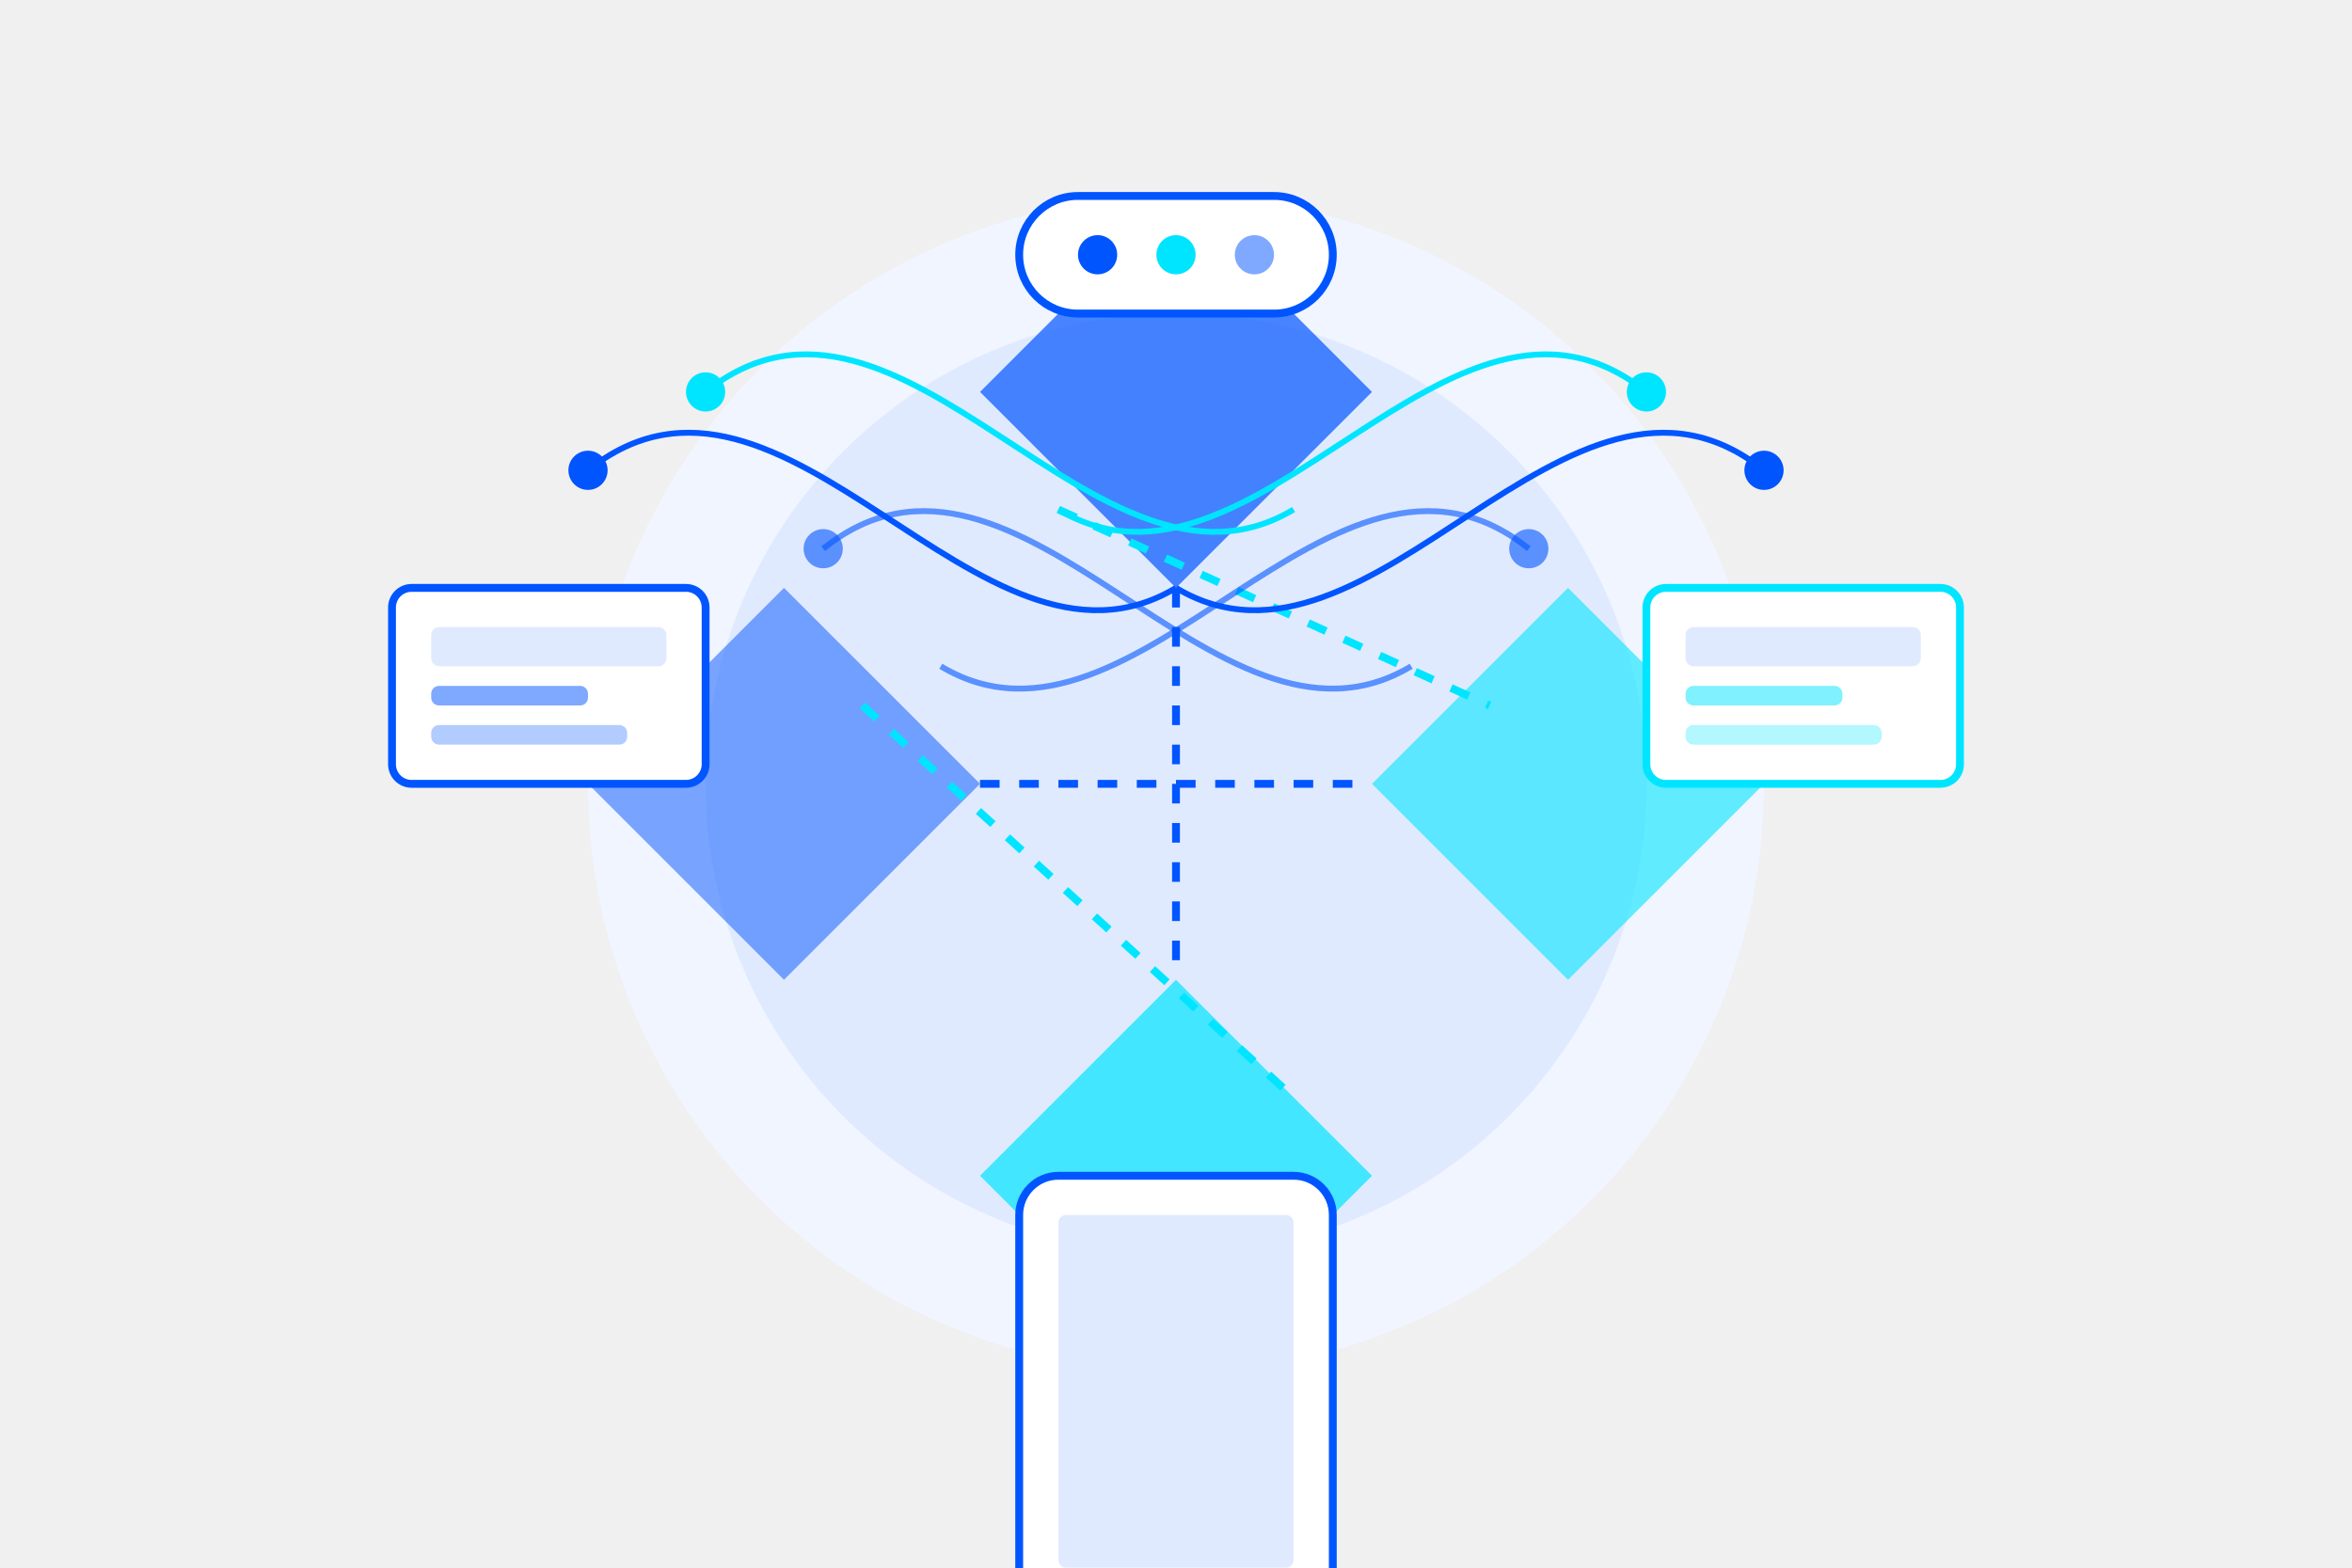
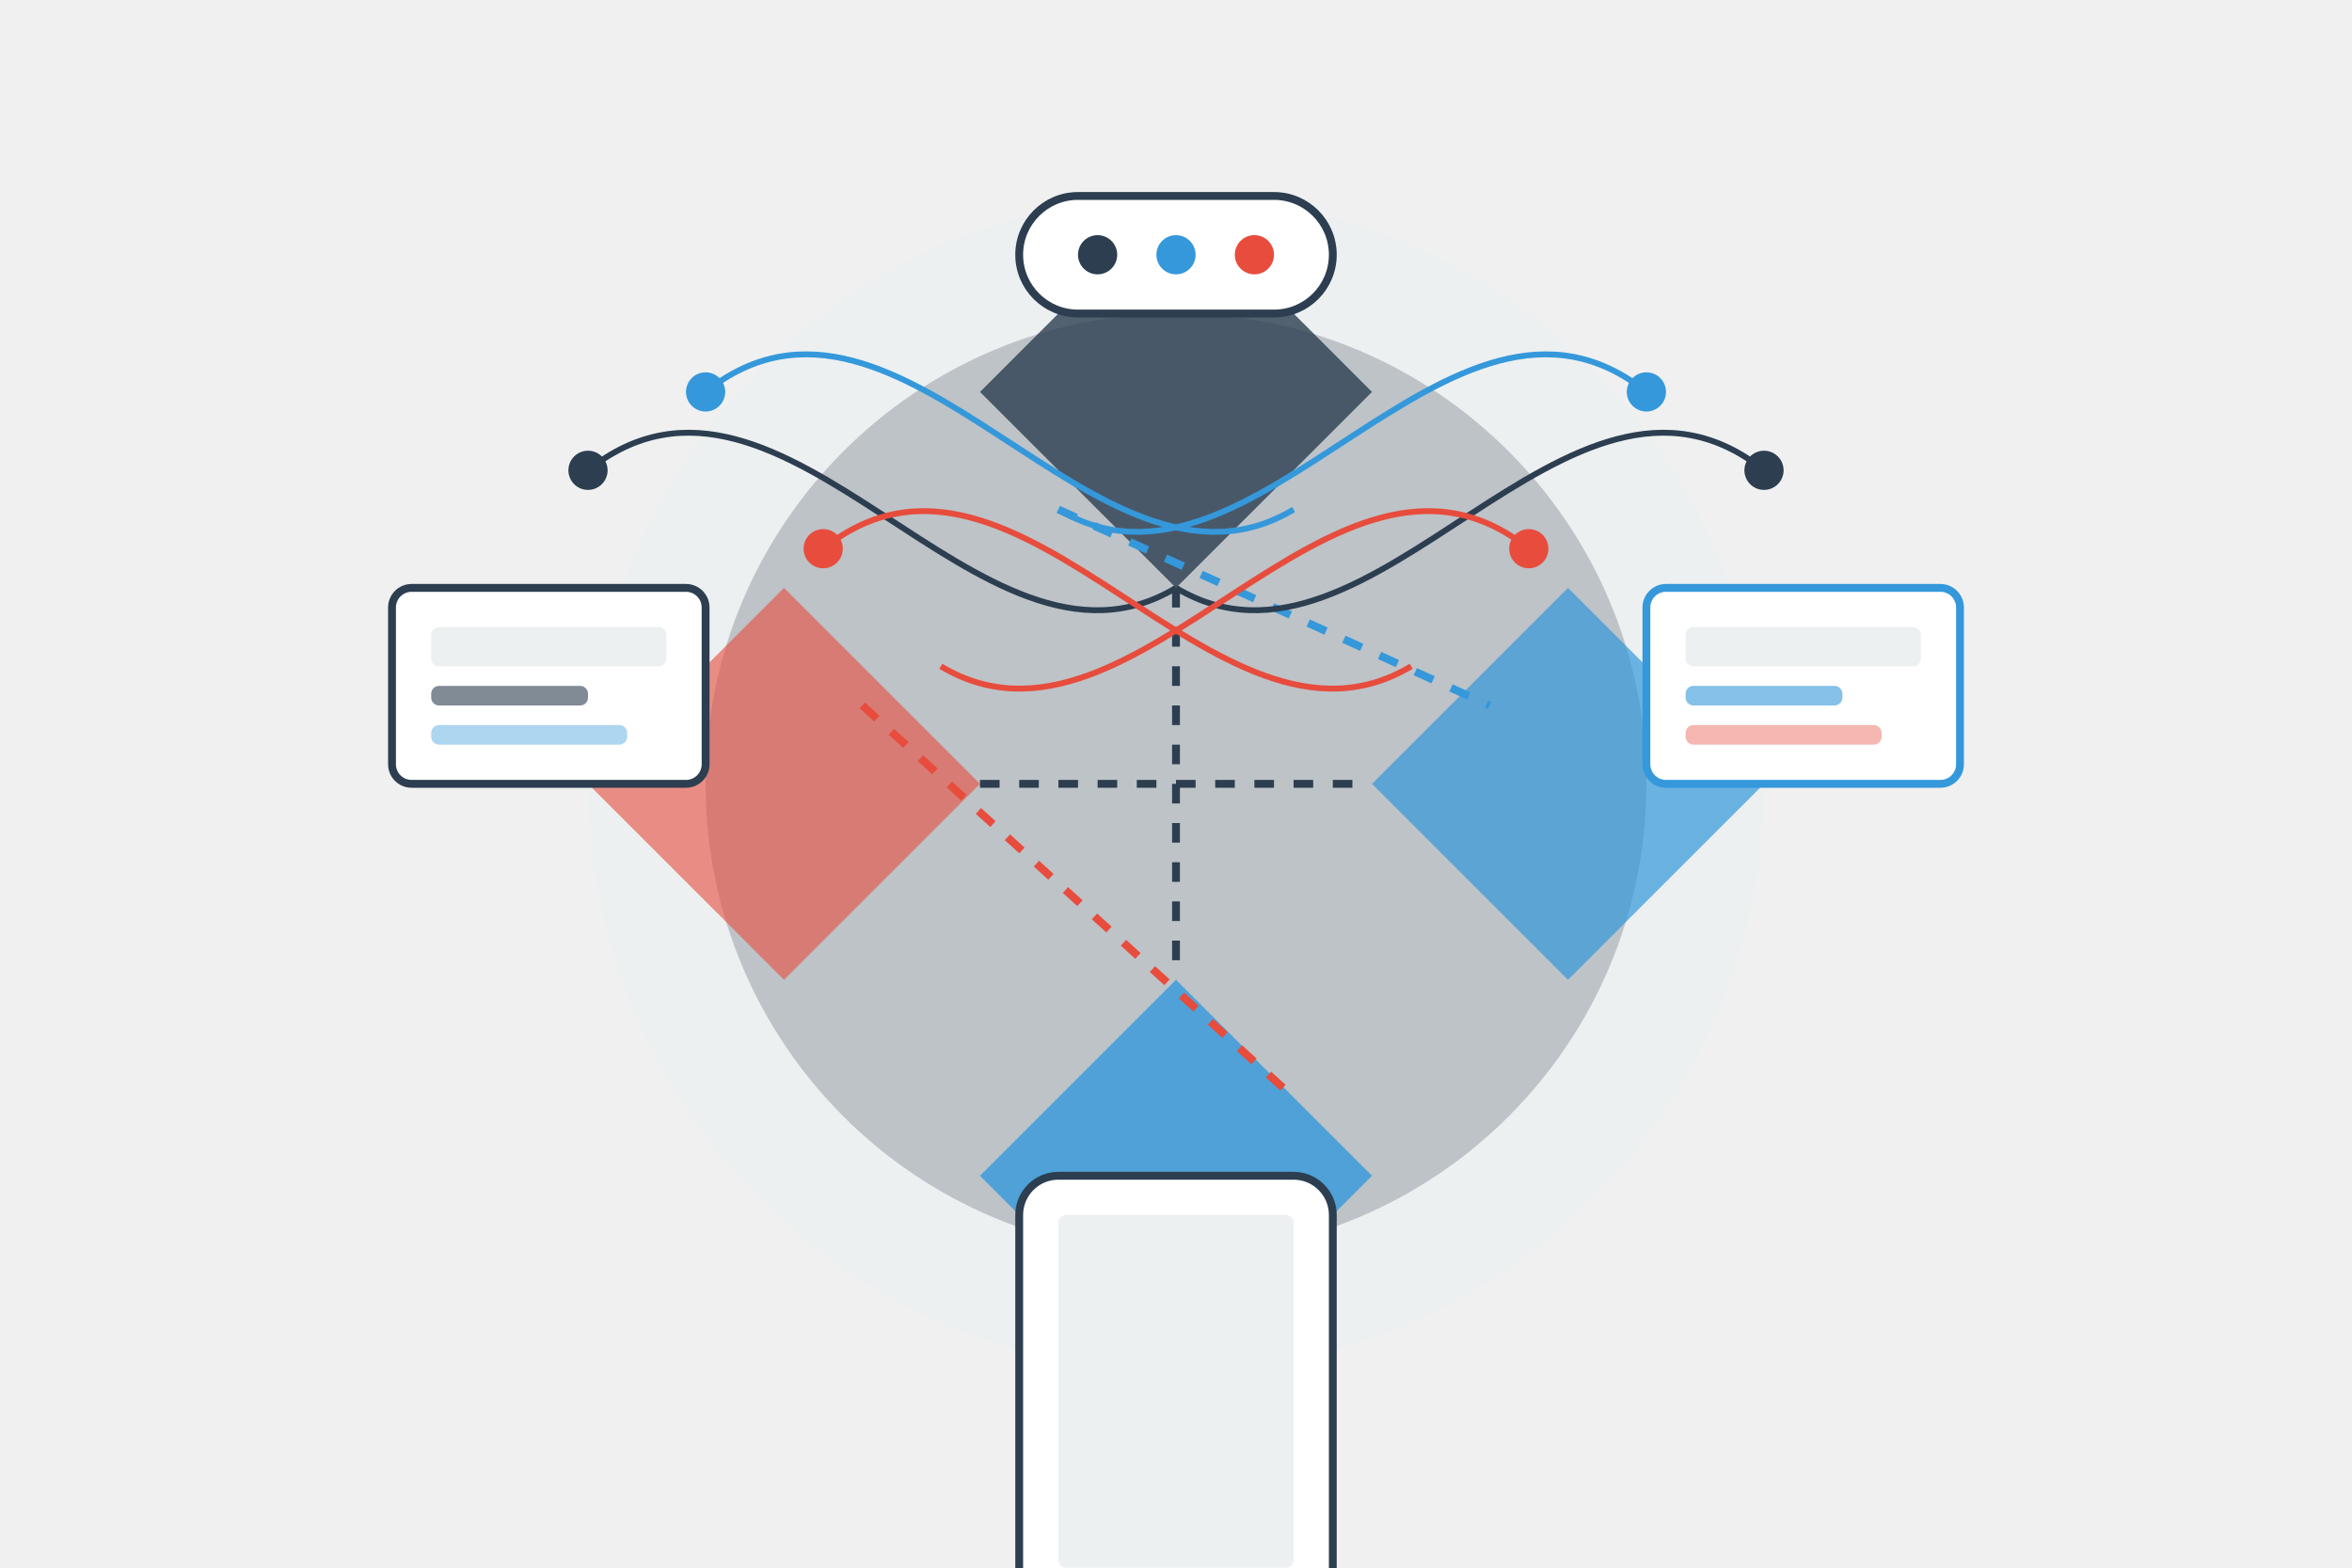
<svg xmlns="http://www.w3.org/2000/svg" width="600" height="400" viewBox="0 0 600 400" fill="none">
-   <circle cx="300" cy="200" r="150" fill="#F0F5FF" />
-   <circle cx="300" cy="200" r="120" fill="#E0EAFF" />
-   <path d="M250 100L300 50L350 100L300 150L250 100Z" fill="#0055FF" fill-opacity="0.7" />
-   <path d="M350 200L400 150L450 200L400 250L350 200Z" fill="#00E5FF" fill-opacity="0.6" />
-   <path d="M150 200L200 150L250 200L200 250L150 200Z" fill="#0055FF" fill-opacity="0.5" />
-   <path d="M250 300L300 250L350 300L300 350L250 300Z" fill="#00E5FF" fill-opacity="0.7" />
-   <line x1="300" y1="150" x2="300" y2="250" stroke="#0055FF" stroke-width="2" stroke-dasharray="5 5" />
-   <line x1="250" y1="200" x2="350" y2="200" stroke="#0055FF" stroke-width="2" stroke-dasharray="5 5" />
-   <line x1="270" y1="130" x2="380" y2="180" stroke="#00E5FF" stroke-width="2" stroke-dasharray="5 5" />
-   <line x1="220" y1="180" x2="330" y2="280" stroke="#00E5FF" stroke-width="2" stroke-dasharray="5 5" />
-   <rect x="100" y="150" width="80" height="50" rx="5" fill="#FFFFFF" stroke="#0055FF" stroke-width="2" />
-   <rect x="110" y="160" width="60" height="10" rx="2" fill="#E0EAFF" />
-   <rect x="110" y="175" width="40" height="5" rx="2" fill="#0055FF" fill-opacity="0.5" />
-   <rect x="110" y="185" width="50" height="5" rx="2" fill="#0055FF" fill-opacity="0.3" />
-   <rect x="420" y="150" width="80" height="50" rx="5" fill="#FFFFFF" stroke="#00E5FF" stroke-width="2" />
-   <rect x="430" y="160" width="60" height="10" rx="2" fill="#E0EAFF" />
-   <rect x="430" y="175" width="40" height="5" rx="2" fill="#00E5FF" fill-opacity="0.5" />
-   <rect x="430" y="185" width="50" height="5" rx="2" fill="#00E5FF" fill-opacity="0.3" />
-   <rect x="260" y="50" width="80" height="30" rx="15" fill="#FFFFFF" stroke="#0055FF" stroke-width="2" />
-   <circle cx="280" cy="65" r="5" fill="#0055FF" />
-   <circle cx="300" cy="65" r="5" fill="#00E5FF" />
-   <circle cx="320" cy="65" r="5" fill="#0055FF" fill-opacity="0.5" />
-   <rect x="260" y="300" width="80" height="120" rx="10" fill="#FFFFFF" stroke="#0055FF" stroke-width="2" />
-   <rect x="270" y="310" width="60" height="90" rx="2" fill="#E0EAFF" />
-   <circle cx="300" cy="410" r="5" fill="#0055FF" />
-   <circle cx="150" cy="120" r="5" fill="#0055FF" />
-   <circle cx="180" cy="100" r="5" fill="#00E5FF" />
-   <circle cx="210" cy="140" r="5" fill="#0055FF" fill-opacity="0.6" />
-   <circle cx="450" cy="120" r="5" fill="#0055FF" />
-   <circle cx="420" cy="100" r="5" fill="#00E5FF" />
-   <circle cx="390" cy="140" r="5" fill="#0055FF" fill-opacity="0.6" />
-   <path d="M150 120C200 80 250 180 300 150" stroke="#0055FF" stroke-width="1.5" fill="none" />
-   <path d="M180 100C230 60 280 160 330 130" stroke="#00E5FF" stroke-width="1.5" fill="none" />
-   <path d="M210 140C260 100 310 200 360 170" stroke="#0055FF" stroke-opacity="0.6" stroke-width="1.5" fill="none" />
-   <path d="M450 120C400 80 350 180 300 150" stroke="#0055FF" stroke-width="1.5" fill="none" />
-   <path d="M420 100C370 60 320 160 270 130" stroke="#00E5FF" stroke-width="1.5" fill="none" />
-   <path d="M390 140C340 100 290 200 240 170" stroke="#0055FF" stroke-opacity="0.6" stroke-width="1.5" fill="none" />
+   <circle cx="300" cy="200" r="150" fill="#ecf0f1" />
+   <circle cx="300" cy="200" r="120" fill="#bdc3c7" />
+   <path d="M250 100L300 50L350 100L300 150L250 100Z" fill="#2c3e50" fill-opacity="0.8" />
+   <path d="M350 200L400 150L450 200L400 250L350 200Z" fill="#3498db" fill-opacity="0.7" />
+   <path d="M150 200L200 150L250 200L200 250L150 200Z" fill="#e74c3c" fill-opacity="0.6" />
+   <path d="M250 300L300 250L350 300L300 350L250 300Z" fill="#3498db" fill-opacity="0.8" />
+   <line x1="300" y1="150" x2="300" y2="250" stroke="#2c3e50" stroke-width="2" stroke-dasharray="5 5" />
+   <line x1="250" y1="200" x2="350" y2="200" stroke="#2c3e50" stroke-width="2" stroke-dasharray="5 5" />
+   <line x1="270" y1="130" x2="380" y2="180" stroke="#3498db" stroke-width="2" stroke-dasharray="5 5" />
+   <line x1="220" y1="180" x2="330" y2="280" stroke="#e74c3c" stroke-width="2" stroke-dasharray="5 5" />
+   <rect x="100" y="150" width="80" height="50" rx="5" fill="#FFFFFF" stroke="#2c3e50" stroke-width="2" />
+   <rect x="110" y="160" width="60" height="10" rx="2" fill="#ecf0f1" />
+   <rect x="110" y="175" width="40" height="5" rx="2" fill="#2c3e50" fill-opacity="0.6" />
+   <rect x="110" y="185" width="50" height="5" rx="2" fill="#3498db" fill-opacity="0.4" />
+   <rect x="420" y="150" width="80" height="50" rx="5" fill="#FFFFFF" stroke="#3498db" stroke-width="2" />
+   <rect x="430" y="160" width="60" height="10" rx="2" fill="#ecf0f1" />
+   <rect x="430" y="175" width="40" height="5" rx="2" fill="#3498db" fill-opacity="0.6" />
+   <rect x="430" y="185" width="50" height="5" rx="2" fill="#e74c3c" fill-opacity="0.4" />
+   <rect x="260" y="50" width="80" height="30" rx="15" fill="#FFFFFF" stroke="#2c3e50" stroke-width="2" />
+   <circle cx="280" cy="65" r="5" fill="#2c3e50" />
+   <circle cx="300" cy="65" r="5" fill="#3498db" />
+   <circle cx="320" cy="65" r="5" fill="#e74c3c" />
+   <rect x="260" y="300" width="80" height="120" rx="10" fill="#FFFFFF" stroke="#2c3e50" stroke-width="2" />
+   <rect x="270" y="310" width="60" height="90" rx="2" fill="#ecf0f1" />
+   <circle cx="300" cy="410" r="5" fill="#2c3e50" />
+   <circle cx="150" cy="120" r="5" fill="#2c3e50" />
+   <circle cx="180" cy="100" r="5" fill="#3498db" />
+   <circle cx="210" cy="140" r="5" fill="#e74c3c" />
+   <circle cx="450" cy="120" r="5" fill="#2c3e50" />
+   <circle cx="420" cy="100" r="5" fill="#3498db" />
+   <circle cx="390" cy="140" r="5" fill="#e74c3c" />
+   <path d="M150 120C200 80 250 180 300 150" stroke="#2c3e50" stroke-width="1.5" fill="none" />
+   <path d="M180 100C230 60 280 160 330 130" stroke="#3498db" stroke-width="1.5" fill="none" />
+   <path d="M210 140C260 100 310 200 360 170" stroke="#e74c3c" stroke-width="1.5" fill="none" />
+   <path d="M450 120C400 80 350 180 300 150" stroke="#2c3e50" stroke-width="1.5" fill="none" />
+   <path d="M420 100C370 60 320 160 270 130" stroke="#3498db" stroke-width="1.5" fill="none" />
+   <path d="M390 140C340 100 290 200 240 170" stroke="#e74c3c" stroke-width="1.5" fill="none" />
</svg>
